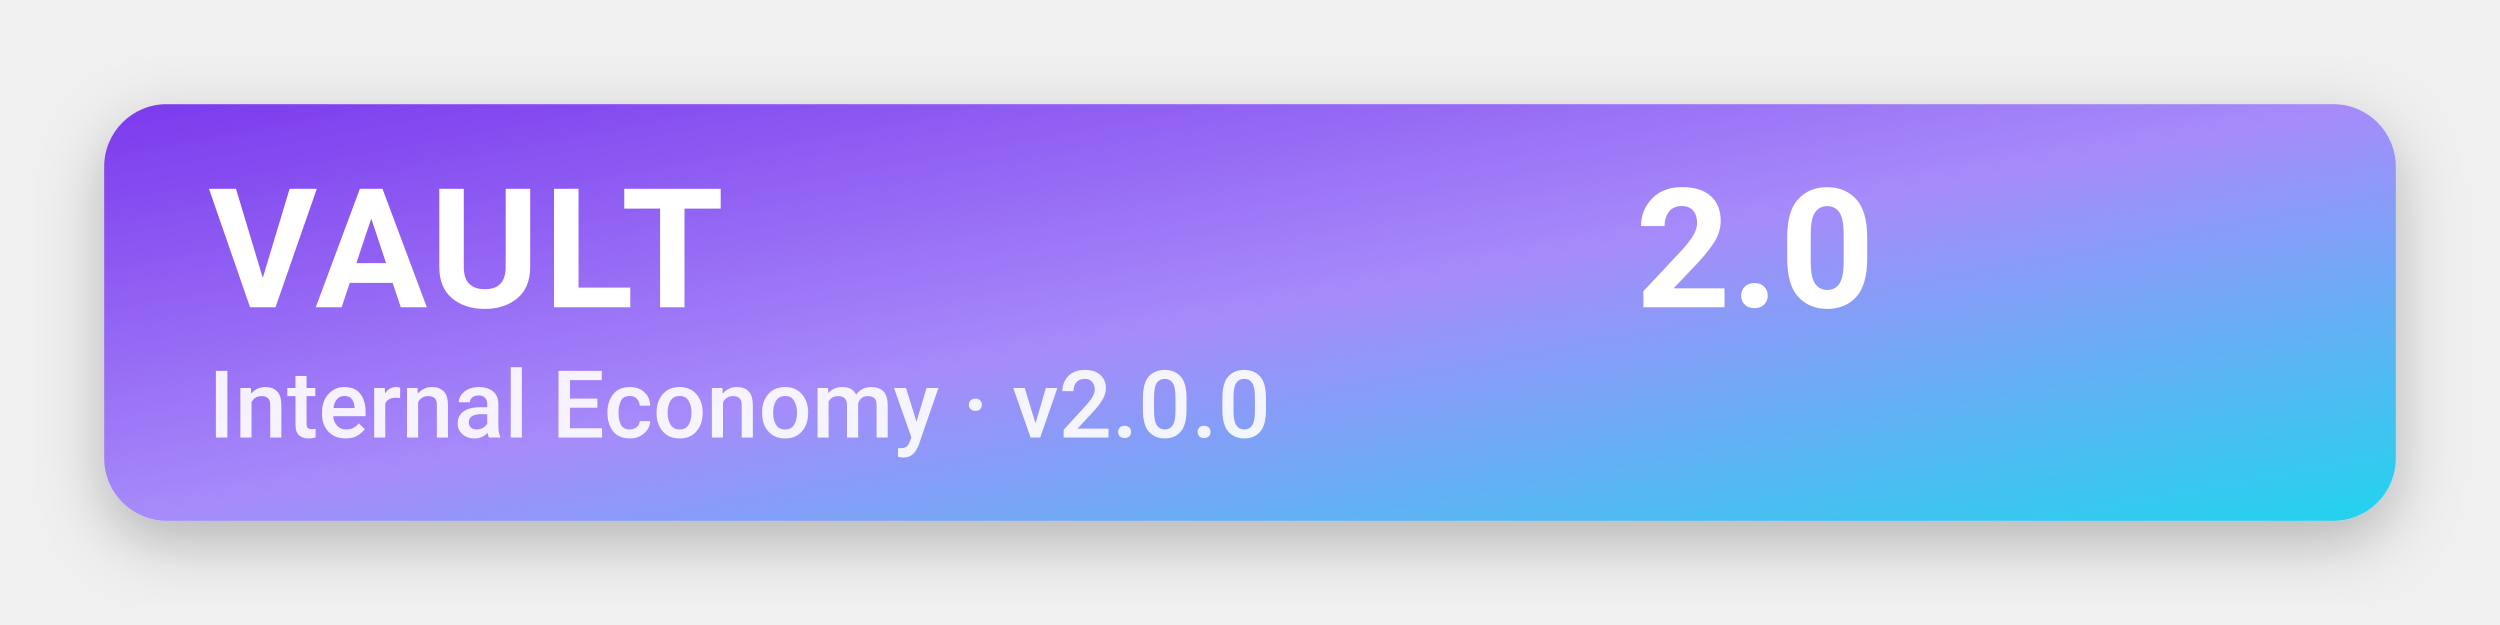
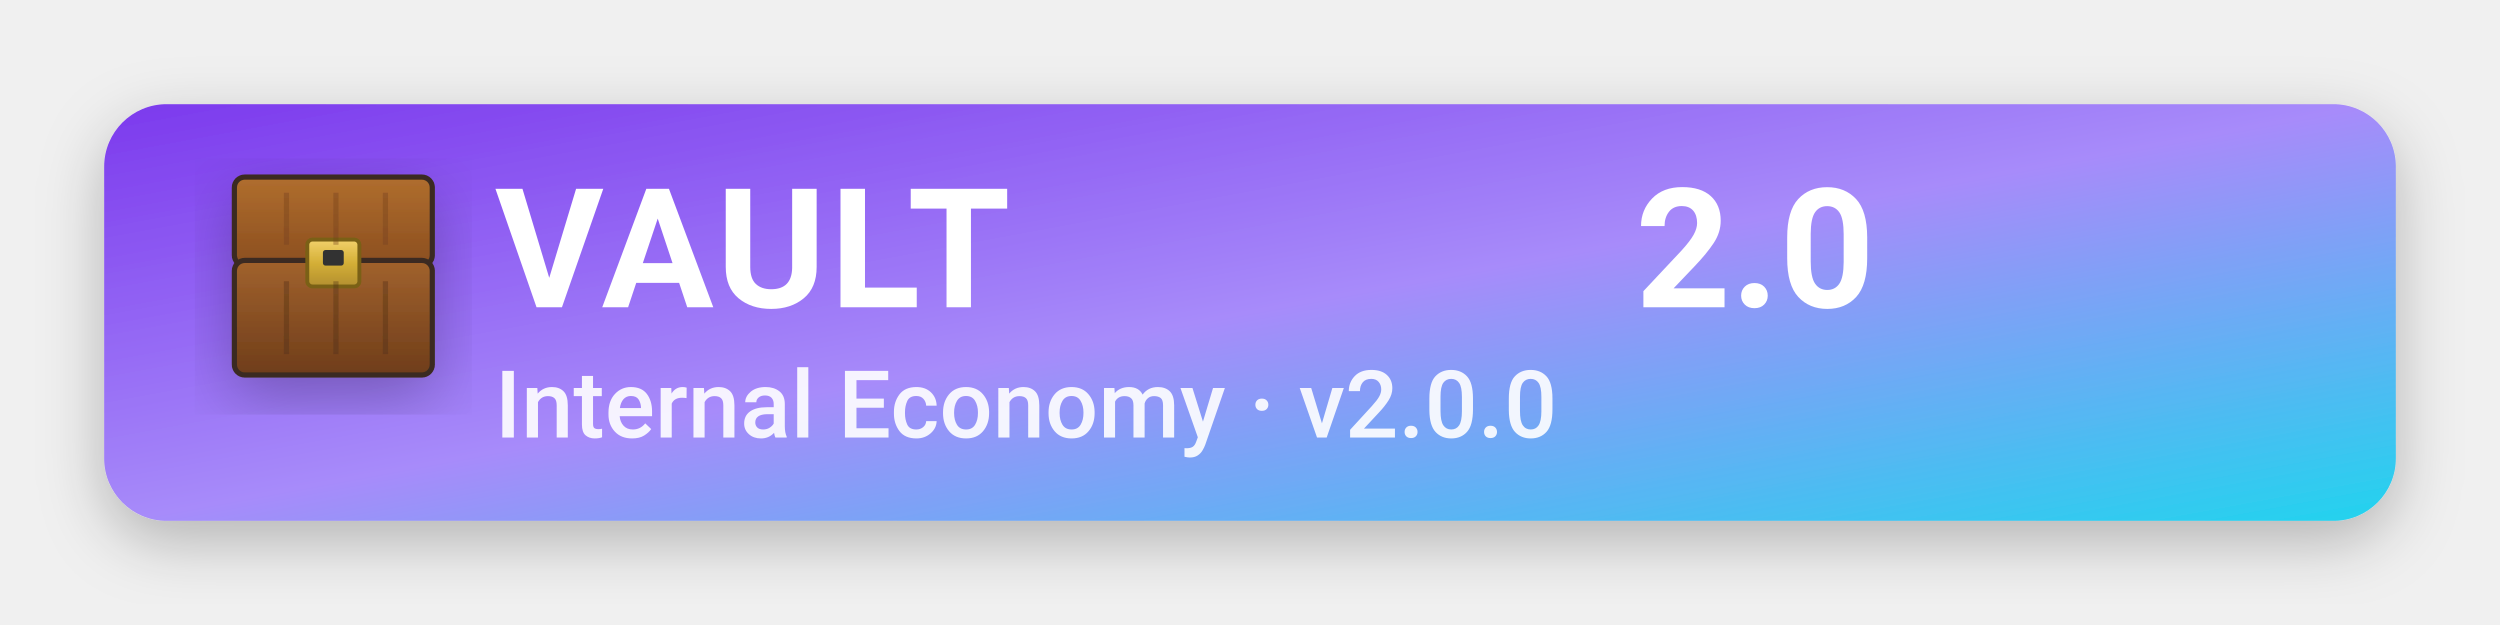
<svg xmlns="http://www.w3.org/2000/svg" width="960" height="240" viewBox="0 0 960 240" role="img" aria-label="Vault 2.0 logo">
  <defs>
    <linearGradient id="g" x1="0" x2="1" y1="0" y2="1">
      <stop offset="0%" stop-color="#7C3AED" />
      <stop offset="50%" stop-color="#A78BFA" />
      <stop offset="100%" stop-color="#22D3EE" />
    </linearGradient>
    <filter id="shadow" x="-20%" y="-20%" width="140%" height="140%">
      <feDropShadow dx="0" dy="8" stdDeviation="12" flood-color="#000" flood-opacity="0.25" />
    </filter>
+     <linearGradient id="woodTop" x1="0" x2="0" y1="0" y2="1">
+       <stop offset="0%" stop-color="#b06e2e" />
+       <stop offset="100%" stop-color="#8b4e1f" />
+     </linearGradient>
+     <linearGradient id="woodBase" x1="0" x2="0" y1="0" y2="1">
+       <stop offset="0%" stop-color="#a1622d" />
+       <stop offset="100%" stop-color="#6f3d1a" />
+     </linearGradient>
+     <linearGradient id="metal" x1="0" x2="0" y1="0" y2="1">
+       <stop offset="0%" stop-color="#f2d16b" />
+       <stop offset="50%" stop-color="#d4af37" />
+       <stop offset="100%" stop-color="#b38f2f" />
+     </linearGradient>
  </defs>
  <rect x="40" y="40" width="880" height="160" rx="24" fill="url(#g)" filter="url(#shadow)" />
+   <g transform="translate(90,68)" filter="url(#shadow)">
+     <rect x="0" y="0" width="76" height="34" rx="4" fill="url(#woodTop)" stroke="#3b2c20" stroke-width="2" />
+     <rect x="0" y="32" width="76" height="44" rx="4" fill="url(#woodBase)" stroke="#3b2c20" stroke-width="2" />
+     <rect x="28" y="24" width="20" height="18" rx="2" fill="url(#metal)" stroke="#7a6115" stroke-width="1.5" />
+     <rect x="34" y="28" width="8" height="6" rx="1" fill="#333333" />
+     <rect x="19" y="6" width="2" height="20" fill="#6f3d1a" opacity="0.35" />
+     <rect x="38" y="6" width="2" height="20" fill="#6f3d1a" opacity="0.35" />
+     <rect x="57" y="6" width="2" height="20" fill="#6f3d1a" opacity="0.35" />
+     <rect x="19" y="40" width="2" height="28" fill="#4b2a12" opacity="0.35" />
+     <rect x="38" y="40" width="2" height="28" fill="#4b2a12" opacity="0.35" />
+     <rect x="57" y="40" width="2" height="28" fill="#4b2a12" opacity="0.35" />
+   </g>
  <g fill="#ffffff">
-     <text x="80" y="118" font-family="'Segoe UI', Roboto, 'Helvetica Neue', Arial, 'Noto Sans', sans-serif" font-weight="700" font-size="64" letter-spacing="1.5">VAULT</text>
-     <text x="80" y="168" font-family="'Segoe UI', Roboto, 'Helvetica Neue', Arial, 'Noto Sans', sans-serif" font-weight="500" font-size="36" opacity="0.9">Internal Economy · v2.0.0</text>
+     <text x="190" y="118" font-family="'Segoe UI', Roboto, 'Helvetica Neue', Arial, 'Noto Sans', sans-serif" font-weight="700" font-size="64" letter-spacing="1.5">VAULT</text>
+     <text x="190" y="168" font-family="'Segoe UI', Roboto, 'Helvetica Neue', Arial, 'Noto Sans', sans-serif" font-weight="500" font-size="36" opacity="0.9">Internal Economy · v2.0.0</text>
    <text x="720" y="118" font-family="'Segoe UI', Roboto, 'Helvetica Neue', Arial, 'Noto Sans', sans-serif" font-weight="700" font-size="64" text-anchor="end">2.0</text>
  </g>
</svg>
